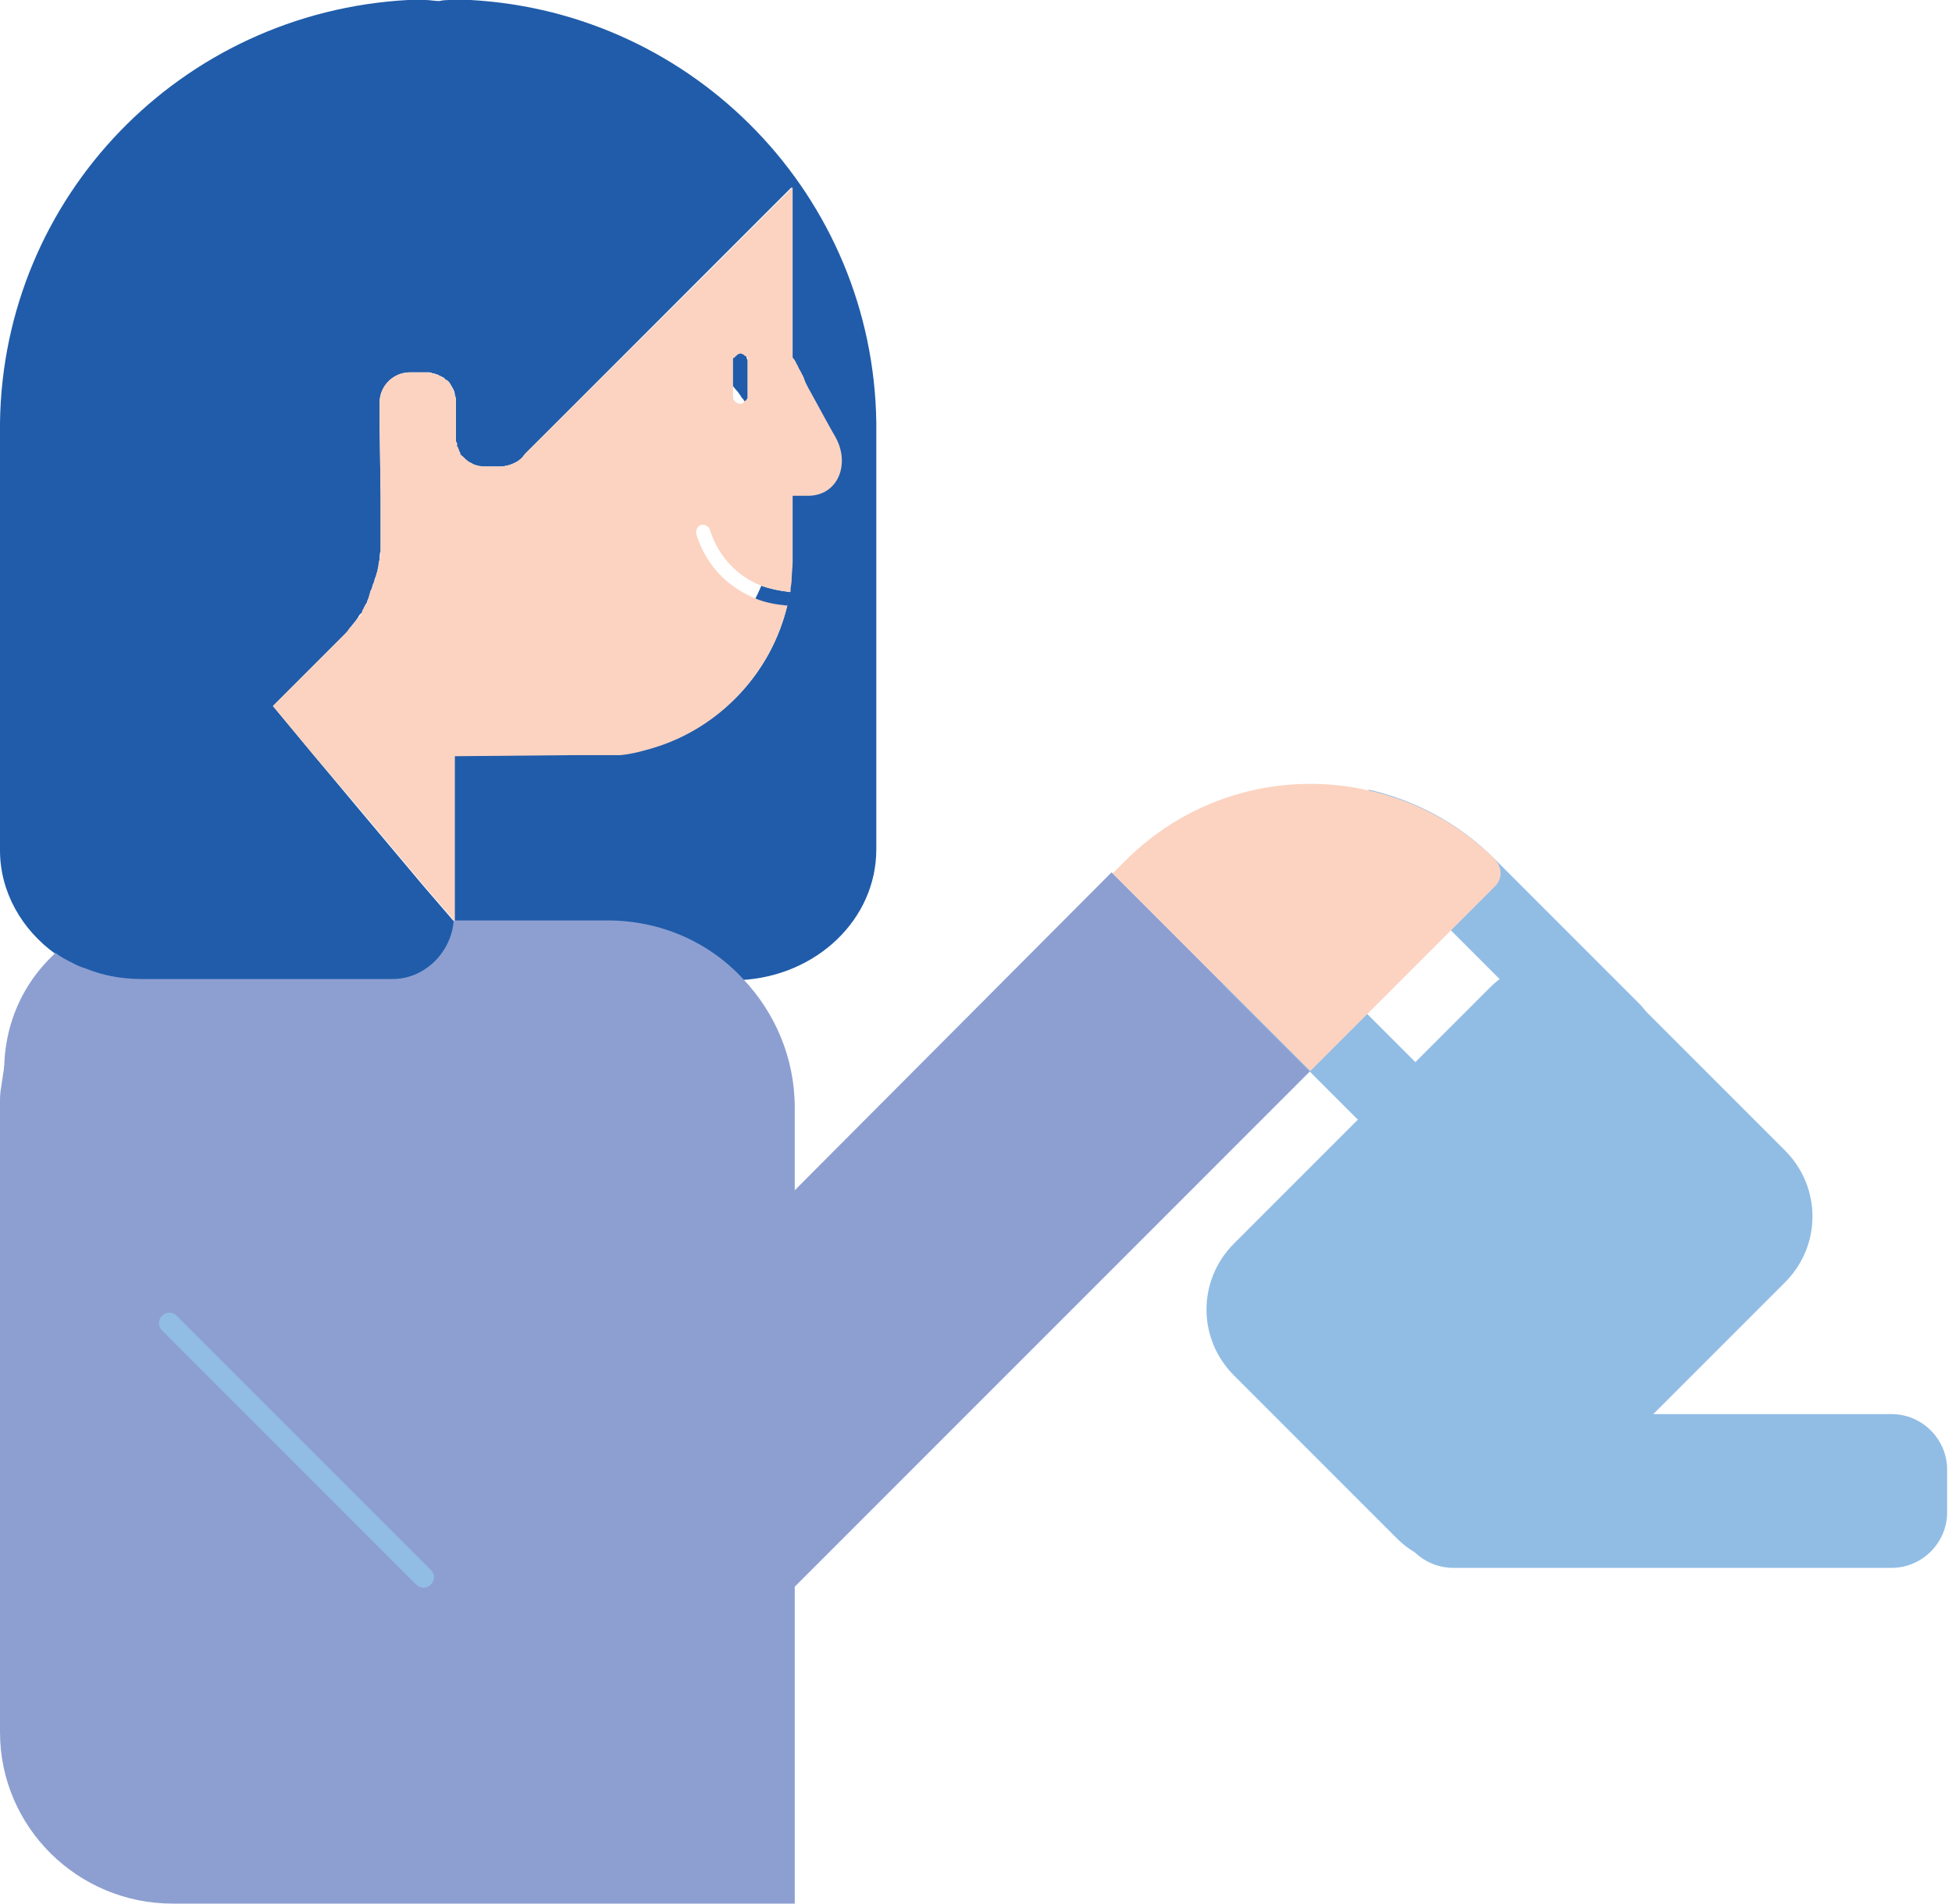
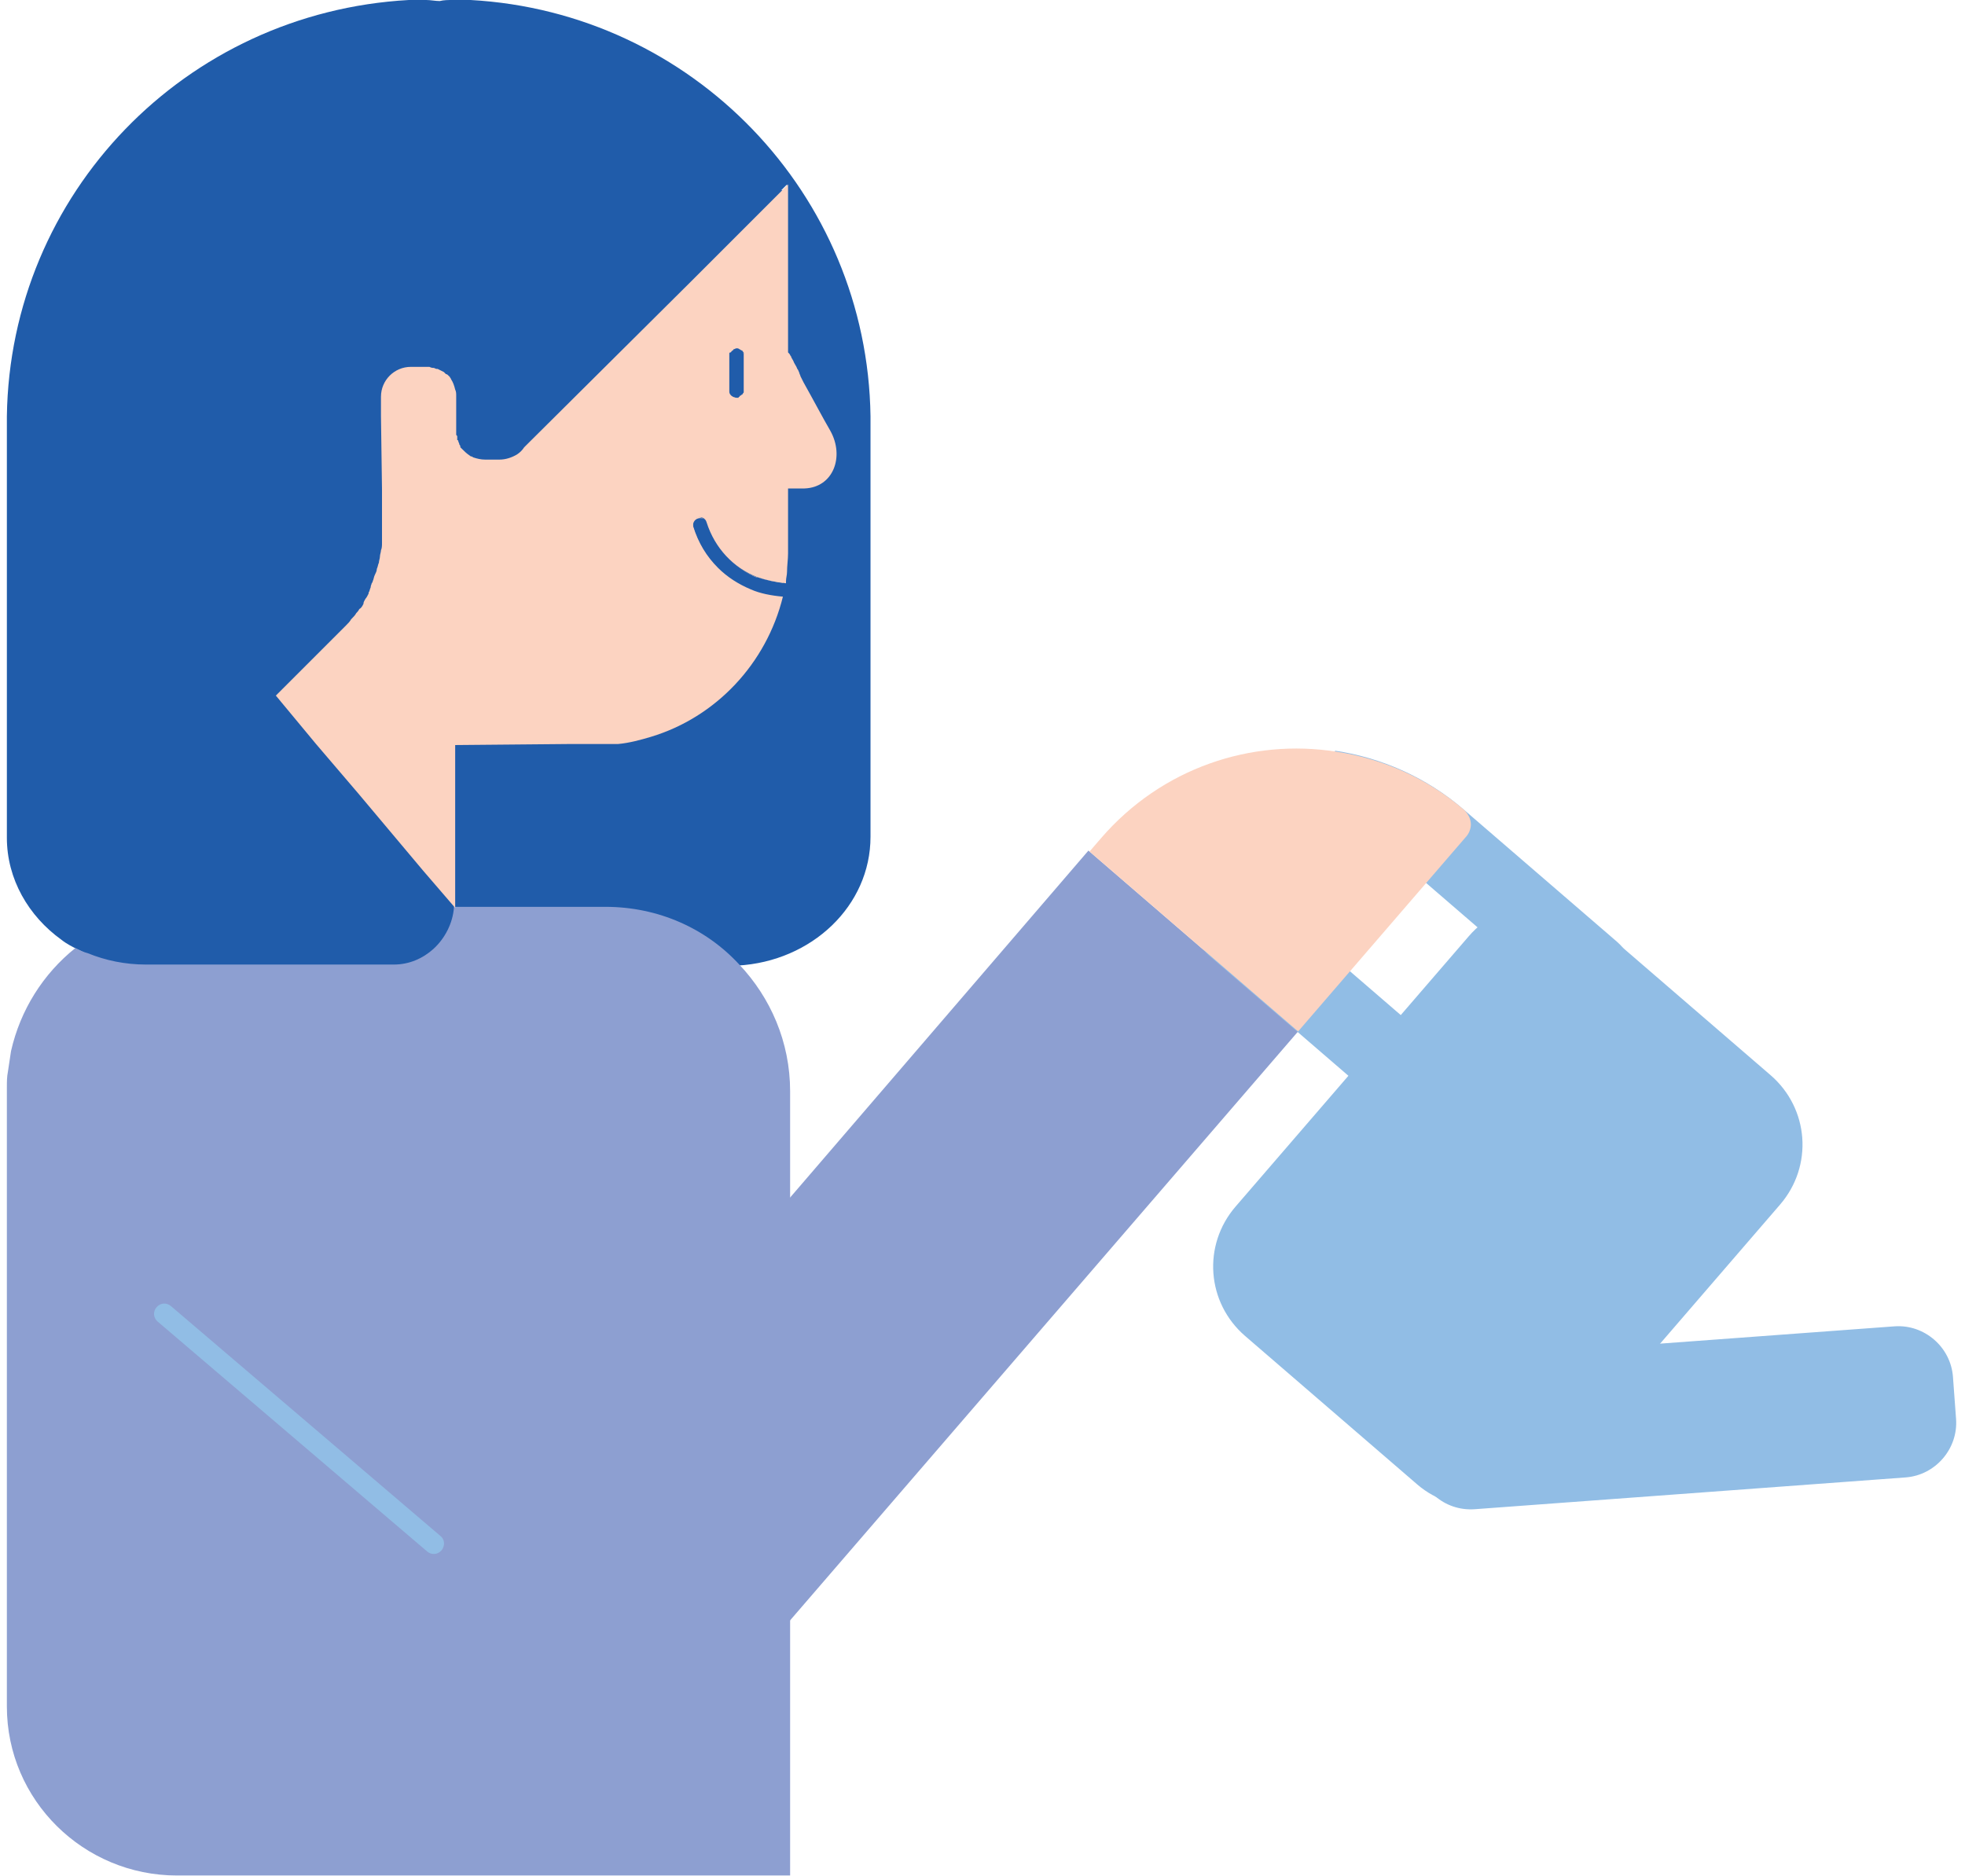
- <svg xmlns="http://www.w3.org/2000/svg" width="280" height="273" viewBox="0 0 280 273" fill="none">
-   <path d="M107.102 51.3C107.102 51.45 107.252 51.6 107.252 51.75V56.7C107.252 56.85 107.252 56.85 107.252 57C107.252 57.15 107.252 57.15 107.102 57.3C107.102 57.3 107.102 57.45 106.952 57.45L106.802 57.6C106.802 57.45 106.652 57.45 106.652 57.3C106.502 57.15 106.352 57 106.202 56.7C106.052 56.55 105.902 56.25 105.752 56.1C105.452 55.8 105.152 55.35 104.852 55.05V51.6V51.45V51.3L105.002 51.15L105.152 51C105.302 50.85 105.452 50.85 105.452 50.7C105.602 50.7 105.752 50.55 105.902 50.55C106.052 50.55 106.202 50.55 106.352 50.7C106.502 50.7 106.502 50.85 106.652 50.85C106.652 50.85 106.802 50.85 106.802 51C106.952 51 107.102 51.15 107.102 51.3Z" fill="#205CAA" />
-   <path d="M113.251 84.9C113.251 85.05 113.251 85.2 113.251 85.2C113.251 85.5 113.251 85.65 113.101 85.95C113.101 86.25 112.951 86.55 112.951 87C111.301 86.85 109.651 86.55 108.301 85.95C108.601 85.35 108.901 84.75 109.201 84C110.401 84.45 111.901 84.75 113.251 84.9Z" fill="#205CAA" />
-   <path d="M125.7 60.6C125.25 28.2 99.75 1.8 67.5 0H64.95C64.2 0 63.6 5.69969e-07 63 0.15C62.4 0.15 61.65 0 61.05 0H58.5C25.95 1.8 0.45 28.2 0 60.6C0 61.05 0 61.5 0 61.95V121.95C0 127.95 3.15 133.35 7.95 136.8C8.7 137.4 9.6 137.85 10.5 138.3C11.1 138.6 11.7 138.9 12.3 139.05C14.85 140.1 17.7 140.7 20.7 140.7H56.55C58.8 140.7 60.75 139.8 62.25 138.45C63.9 136.95 65.1 134.7 65.25 132.3L60.6 126.9L51.15 115.65L45 108.3L39.15 101.25L48.6 91.8C48.9 91.5 49.05 91.35 49.35 91.05C49.65 90.75 49.95 90.45 50.1 90.15C50.4 89.85 50.55 89.55 50.85 89.25C51 89.1 51.15 88.8 51.3 88.65C51.45 88.35 51.6 88.05 51.9 87.9C52.05 87.6 52.2 87.45 52.2 87.15C52.35 86.85 52.5 86.55 52.65 86.4C52.65 86.4 52.65 86.4 52.65 86.25C52.8 85.95 52.95 85.65 52.95 85.5C52.95 85.35 53.1 85.2 53.1 84.9C53.1 84.75 53.25 84.6 53.25 84.6C53.4 84.3 53.4 84 53.55 83.7C53.7 83.4 53.7 83.1 53.85 82.8C54 82.5 54 82.2 54.15 81.9C54.15 81.6 54.3 81.3 54.3 81C54.3 80.7 54.45 80.4 54.45 80.1C54.45 79.8 54.45 79.35 54.6 79.05V78.6C54.6 78.45 54.6 78.3 54.6 78.15C54.6 77.85 54.6 77.55 54.6 77.1V71.25L54.45 60.6V60.45V60.3V59.1V57.75C54.45 55.35 56.4 53.4 58.8 53.4H60.9C61.05 53.4 61.05 53.4 61.2 53.4C61.35 53.4 61.35 53.4 61.5 53.4C61.65 53.4 61.8 53.4 62.1 53.55C62.25 53.55 62.4 53.55 62.55 53.7H62.7C63 53.85 63.3 54 63.6 54.15C63.75 54.15 63.75 54.3 63.9 54.45C64.05 54.45 64.05 54.6 64.2 54.6C64.35 54.75 64.35 54.75 64.5 54.9C64.5 55.05 64.65 55.05 64.65 55.2C64.95 55.65 65.25 56.1 65.25 56.7C65.4 57 65.4 57.3 65.4 57.6V62.55C65.4 62.7 65.4 62.85 65.4 62.85C65.4 63 65.4 63.15 65.4 63.15V63.3C65.4 63.45 65.4 63.45 65.55 63.6V63.75C65.55 63.75 65.55 63.75 65.55 63.9V64.05C65.55 64.05 65.55 64.2 65.7 64.2C65.7 64.35 65.85 64.5 65.85 64.65C65.85 64.8 66 64.8 66 64.95C66 64.95 66 64.95 66 65.1C66 65.25 66.15 65.4 66.3 65.4C66.6 65.7 66.9 66 67.35 66.3C67.5 66.3 67.65 66.45 67.65 66.45C67.8 66.45 67.8 66.6 67.95 66.6C68.55 66.9 69 66.9 69.6 66.9H71.7C72.6 66.9 73.5 66.6 74.25 66.15C74.7 65.85 75 65.55 75.3 65.1L99.45 40.95L113.55 26.85V51.15C113.55 51.15 113.55 51.15 113.7 51.3C113.7 51.45 113.85 51.6 114 51.75C114.15 51.9 114.15 52.2 114.3 52.35C114.45 52.65 114.6 53.1 114.9 53.55C115.05 53.7 115.05 54 115.2 54.15C115.2 54.3 115.35 54.45 115.35 54.6C115.5 54.9 115.65 55.2 115.8 55.5C117.15 57.9 118.65 60.9 119.7 62.55C121.8 66.3 120.15 70.8 115.95 70.8H113.55V80.25C113.55 81.15 113.55 82.05 113.4 82.95C113.4 83.4 113.25 83.85 113.25 84.3C113.25 84.45 113.25 84.6 113.25 84.6C113.25 84.75 113.25 84.9 113.25 84.9C113.25 85.2 113.25 85.35 113.1 85.65C113.1 85.95 112.95 86.25 112.95 86.7C110.7 96.45 103.35 104.25 93.75 107.1C92.25 107.55 90.6 107.85 88.95 108.15H67.95H67.8H67.65C67.65 108.15 67.65 108.15 67.5 108.15L65.1 108.3V132.15H87C94.65 132.15 101.55 135.3 106.35 140.55C117.15 139.95 125.7 131.85 125.7 121.8V61.35C125.7 61.2 125.7 60.9 125.7 60.6Z" fill="#205CAA" />
-   <path d="M114 158.85V273H24.763C11.174 273 0 262.05 0 248.4V158.85C0 158.7 0 158.55 0 158.25C0 157.5 -1.49012e-08 156.75 0.151 156C0.302 154.95 0.453 154.05 0.604 153C1.963 147 5.285 141.75 9.966 138C10.569 138.3 11.174 138.6 11.777 138.75C14.344 139.8 17.213 140.4 20.233 140.4H56.321C58.585 140.4 60.548 139.5 62.058 138.15C63.719 136.65 64.927 134.4 65.078 132H87.123C94.824 132 101.77 135.15 106.601 140.4C111.131 145.2 114 151.65 114 158.85Z" fill="#8D9FD1" />
-   <path d="M187.95 153.6L113.7 227.85L107.4 234.15C97.5 244.05 81.6 244.05 71.7 234.15L7.2 169.65C3.45 165.9 1.2 161.1 0.75 156.15C0 149.4 2.1 142.5 7.2 137.4C7.5 137.1 7.65 136.95 7.95 136.65C8.7 137.25 9.6 137.7 10.5 138.15C11.1 138.45 11.7 138.75 12.3 138.9C14.85 139.95 17.7 140.55 20.7 140.55H35.25L81.9 187.5C86.1 191.7 93 191.7 97.2 187.5L113.7 171L159.45 125.1L175.35 141L187.95 153.6Z" fill="#8D9FD1" />
-   <path d="M235.501 152.1L235.051 152.55C232.951 154.65 229.501 154.65 227.251 152.55L196.051 121.35C193.951 119.25 193.951 115.8 196.051 113.55L196.351 113.25C202.951 114.75 209.251 118.05 214.351 123.15L235.201 144C237.601 146.4 237.601 149.85 235.501 152.1Z" fill="#91BDE5" />
-   <path d="M207 172.8L175.8 141.6C173.7 139.5 173.7 136.05 175.8 133.8L176.25 133.35C178.35 131.25 181.8 131.25 184.05 133.35L215.25 164.55C217.35 166.65 217.35 170.1 215.25 172.35L214.8 172.8C212.55 174.9 209.1 174.9 207 172.8Z" fill="#91BDE5" />
-   <path d="M200.4 220.65L177 197.25C171.75 192 171.75 183.6 177 178.35L213.75 141.6C219 136.35 227.4 136.35 232.65 141.6L256.05 165C261.3 170.25 261.3 178.65 256.05 183.9L219.3 220.65C214.05 225.75 205.5 225.75 200.4 220.65Z" fill="#91BDE5" />
-   <path d="M200.551 216.9V210.75C200.551 206.4 204.151 202.8 208.501 202.8H271.351C275.701 202.8 279.301 206.4 279.301 210.75V216.9C279.301 221.25 275.701 224.85 271.351 224.85H208.501C204.001 224.85 200.551 221.25 200.551 216.9Z" fill="#91BDE5" />
-   <path d="M215.251 125.25C215.251 125.85 214.951 126.6 214.501 127.05L208.201 133.35L187.951 153.6L159.601 125.25L161.401 123.45C171.001 113.85 184.351 110.55 196.501 113.4C203.101 114.9 209.401 118.2 214.501 123.3C214.951 123.9 215.251 124.5 215.251 125.25Z" fill="#FCD3C1" />
-   <path d="M62.251 226.2C62.251 226.5 62.101 226.95 61.801 227.25C61.201 227.85 60.301 227.85 59.701 227.25L23.251 190.8C22.651 190.2 22.651 189.3 23.251 188.7C23.851 188.1 24.751 188.1 25.351 188.7L61.801 225.15C62.101 225.45 62.251 225.75 62.251 226.2Z" fill="#91BDE5" />
-   <path d="M119.849 62.7C118.799 60.9 117.299 58.05 115.949 55.65C115.799 55.35 115.649 55.05 115.499 54.75C115.499 54.6 115.349 54.45 115.349 54.3C115.199 54 115.199 53.85 115.049 53.7C114.899 53.25 114.599 52.95 114.449 52.5C114.299 52.2 114.149 52.05 114.149 51.9C113.999 51.75 113.999 51.6 113.849 51.45C113.699 51.3 113.699 51.3 113.699 51.3V26.85L99.599 40.95L75.299 65.1C74.999 65.55 74.699 65.85 74.249 66.15C73.499 66.6 72.599 66.9 71.699 66.9H69.599C68.999 66.9 68.399 66.75 67.949 66.6C67.799 66.6 67.799 66.45 67.649 66.45C67.499 66.45 67.349 66.3 67.349 66.3C66.899 66 66.599 65.7 66.299 65.4C66.149 65.25 66.149 65.25 65.999 65.1C65.999 65.1 65.999 65.1 65.999 64.95C65.999 64.8 65.849 64.8 65.849 64.65C65.849 64.5 65.699 64.35 65.699 64.2C65.699 64.2 65.699 64.05 65.549 64.05C65.549 64.05 65.549 64.05 65.549 63.9C65.549 63.9 65.549 63.9 65.549 63.75C65.549 63.75 65.549 63.75 65.549 63.6C65.549 63.45 65.549 63.45 65.399 63.3V63.15C65.399 63 65.399 62.85 65.399 62.85C65.399 62.7 65.399 62.55 65.399 62.55V57.6C65.399 57.3 65.399 57 65.249 56.7C65.099 56.1 64.949 55.65 64.649 55.2C64.649 55.05 64.499 55.05 64.499 54.9C64.349 54.75 64.349 54.75 64.199 54.6C64.199 54.6 64.049 54.45 63.899 54.45C63.749 54.3 63.749 54.3 63.599 54.15C63.299 54 62.999 53.85 62.699 53.7H62.549C62.399 53.7 62.249 53.55 62.099 53.55C61.949 53.55 61.799 53.55 61.499 53.4C61.349 53.4 61.349 53.4 61.199 53.4C61.049 53.4 61.049 53.4 60.899 53.4H58.799C56.399 53.4 54.449 55.35 54.449 57.75V59.1V60.3V60.45V60.6L54.599 71.25V77.1C54.599 77.4 54.599 77.7 54.599 78.15C54.599 78.3 54.599 78.45 54.599 78.6V79.05C54.599 79.35 54.599 79.8 54.449 80.1C54.449 80.4 54.299 80.7 54.299 81C54.299 81.3 54.149 81.6 54.149 81.9C53.999 82.2 53.999 82.5 53.849 82.8C53.849 83.1 53.699 83.4 53.549 83.7C53.399 84 53.399 84.3 53.249 84.6C53.249 84.75 53.099 84.9 53.099 84.9C53.099 85.05 52.949 85.2 52.949 85.5C52.799 85.8 52.799 86.1 52.649 86.25C52.649 86.25 52.649 86.25 52.649 86.4C52.499 86.7 52.349 87 52.199 87.15C52.049 87.45 51.899 87.6 51.899 87.9C51.749 88.2 51.599 88.5 51.299 88.65C51.149 88.95 50.999 89.1 50.849 89.25C50.699 89.55 50.399 89.85 50.099 90.15C49.949 90.45 49.649 90.75 49.349 91.05C49.049 91.35 48.899 91.5 48.599 91.8L39.149 101.25L44.999 108.3L51.149 115.5L60.599 126.75L65.249 132.15C65.249 132 65.249 131.85 65.249 131.7V108.3V108.45L81.749 108.3H88.949C90.599 108.15 92.249 107.7 93.749 107.25C103.199 104.4 110.549 96.6 112.949 86.85C111.299 86.7 109.649 86.4 108.299 85.8C106.499 85.05 104.849 84 103.499 82.65C101.849 81 100.649 79.05 99.899 76.65C99.749 76.05 100.049 75.45 100.499 75.3C101.099 75.15 101.699 75.45 101.849 76.05C103.049 79.8 105.749 82.65 109.199 84C110.549 84.45 111.899 84.75 113.399 84.9C113.399 84.75 113.399 84.6 113.399 84.6C113.399 84.15 113.549 83.7 113.549 83.25C113.549 82.35 113.699 81.45 113.699 80.55V71.1H116.099C120.299 70.95 121.949 66.45 119.849 62.7ZM107.249 56.7C107.249 56.85 107.249 56.85 107.249 57C107.249 57.15 107.249 57.15 107.099 57.3C107.099 57.3 107.099 57.45 106.949 57.45L106.799 57.6C106.799 57.6 106.649 57.6 106.649 57.75C106.649 57.75 106.499 57.75 106.499 57.9C106.349 57.9 106.349 57.9 106.199 57.9C105.899 57.9 105.599 57.75 105.449 57.6C105.299 57.45 105.149 57.3 105.149 57C105.149 57 105.149 56.85 105.149 56.7V51.75V51.6V51.45C105.149 51.45 105.149 51.3 105.299 51.3C105.449 51.3 105.449 51.15 105.449 51.15C105.599 51 105.749 51 105.749 50.85C105.899 50.85 106.049 50.7 106.199 50.7C106.349 50.7 106.499 50.7 106.649 50.85C106.799 50.85 106.799 51 106.949 51C106.949 51 107.099 51 107.099 51.15C107.249 51.3 107.249 51.3 107.249 51.45C107.249 51.6 107.249 51.75 107.249 51.9V56.7Z" fill="#FCD3C1" />
+ <svg xmlns="http://www.w3.org/2000/svg" width="286" height="273" viewBox="0 0 286 273" fill="none">
+   <path d="M122.5 61.5L115.5 27.5L96.5 29.5L38.5 46.5L23 117L67 132.5L119.5 113L122.5 61.5Z" fill="#205CAA" />
+   <path d="M65.65 102.75C65.65 102.6 65.65 102.45 65.5 102.3V102.15V102.3C65.65 102.45 65.65 102.6 65.65 102.75Z" fill="#205CAA" />
+   <path d="M91.599 105.15L91.449 105.3C91.299 105.3 91.299 105.15 91.599 105.15Z" fill="#205CAA" />
+   <path d="M105.851 57C105.851 57 105.851 56.85 105.851 56.7V51.75V51.6V51.45L106.001 51.3L106.151 51.15C106.301 51 106.451 51 106.451 50.85C106.601 50.85 106.751 50.7 106.901 50.7C107.051 50.7 107.201 50.7 107.351 50.85C107.501 50.85 107.501 51 107.651 51C107.651 51 107.801 51 107.801 51.15C107.951 51.3 107.951 51.3 107.951 51.45C107.951 51.6 108.101 51.75 108.101 51.9V56.85C108.101 57 108.101 57 108.101 57.15C108.101 57.3 108.101 57.3 107.951 57.45C107.951 57.45 107.951 57.6 107.801 57.6L107.651 57.75C107.651 57.75 107.501 57.75 107.501 57.9C107.501 57.9 107.351 57.9 107.351 58.05C107.201 58.05 107.201 58.05 107.051 58.05C106.751 58.05 106.451 57.9 106.151 57.75C106.151 57.3 106.001 57.15 105.851 57Z" fill="#205CAA" />
+   <path d="M114.25 84.9C114.25 85.05 114.25 85.2 114.25 85.2C114.25 85.5 114.25 85.65 114.1 85.95C113.95 86.25 113.95 86.55 113.95 87C112.3 86.85 110.65 86.55 109.3 85.95C107.5 85.2 105.85 84.15 104.5 82.8C102.85 81.15 101.65 79.2 100.9 76.8C100.75 76.2 101.05 75.6 101.65 75.45C102.25 75.3 102.85 75.6 103 76.2C104.2 79.95 106.9 82.8 110.35 84.15C111.4 84.45 112.9 84.75 114.25 84.9Z" fill="#205CAA" />
+   <path d="M92.65 128.85L92.5 129C92.5 129 92.5 128.85 92.65 128.85Z" fill="#205CAA" />
+   <path d="M107.35 140.7C106.9 140.7 106.6 140.7 106.15 140.7H70.45C67.75 140.7 65.2 139.95 63.25 138.45C64.9 136.95 66.1 134.7 66.25 132.3C66.25 132.15 66.25 132 66.25 131.85V108.3V132.3H88C95.5 132.45 102.4 135.6 107.35 140.7Z" fill="#205CAA" />
+   <path d="M47.802 80.55L47.352 80.1C47.502 80.4 47.652 80.4 47.802 80.55Z" fill="#205CAA" />
+   <path d="M92.65 128.85L92.5 129C92.5 129 92.5 128.85 92.65 128.85Z" fill="#205CAA" />
+   <path d="M92.65 128.85L92.5 129C92.5 129 92.5 128.85 92.65 128.85Z" fill="#FCD3C1" />
+   <path d="M92.65 128.85L92.5 129C92.5 129 92.5 128.85 92.65 128.85Z" fill="#FCD3C1" />
+   <path d="M47.802 80.55L47.352 80.1C47.502 80.4 47.652 80.4 47.802 80.55Z" fill="#205CAA" />
+   <path d="M68.951 132.45C68.501 134.25 67.451 135.9 66.101 137.25V108.3V132.3H68.951V132.45Z" fill="#205CAA" />
+   <path d="M47.802 80.55L47.352 80.1C47.502 80.4 47.652 80.4 47.802 80.55Z" fill="#205CAA" />
+   <path d="M91.6 105.15L91.45 105.3C91.3 105.3 91.3 105.15 91.6 105.15Z" fill="#205CAA" />
+   <path d="M108.101 51.3C108.101 51.15 107.951 51 107.951 51C107.951 51 107.951 50.85 107.801 50.85C107.651 50.7 107.651 50.7 107.501 50.7C107.351 50.7 107.201 50.55 107.051 50.55C106.901 50.55 106.751 50.55 106.601 50.7C106.451 50.7 106.301 50.85 106.301 51L106.151 51.15L106.001 51.3V51.45V51.6V56.55C106.001 56.7 106.001 56.7 106.001 56.85C106.001 57.15 106.151 57.3 106.301 57.45C106.451 57.6 106.751 57.75 107.201 57.75C107.351 57.75 107.351 57.75 107.501 57.75C107.651 57.75 107.651 57.75 107.651 57.6C107.651 57.6 107.801 57.6 107.801 57.45L107.951 57.3C107.951 57.3 107.951 57.15 108.101 57.15C108.101 57 108.101 57 108.251 56.85C108.251 56.7 108.251 56.7 108.251 56.55V51.6C108.251 51.6 108.251 51.45 108.101 51.3ZM91.451 105.15C91.301 105.15 91.301 105.3 91.451 105.15V105.15ZM110.051 84C106.601 82.65 103.901 79.8 102.701 76.05C102.551 75.45 101.951 75.15 101.351 75.3C100.751 75.45 100.451 76.05 100.601 76.65C101.351 79.05 102.551 81 104.201 82.65C105.551 84 107.201 85.05 109.001 85.8C110.501 86.4 112.001 86.7 113.651 86.85C113.651 86.55 113.801 86.1 113.801 85.8C113.801 85.65 113.951 85.35 113.951 85.05C113.951 84.9 113.951 84.75 113.951 84.75C112.901 84.75 111.401 84.45 110.051 84ZM106.301 57.6C106.451 57.75 106.751 57.9 107.201 57.9C107.351 57.9 107.351 57.9 107.501 57.9C107.651 57.9 107.651 57.9 107.651 57.75C107.651 57.75 107.801 57.75 107.801 57.6L107.951 57.45C107.951 57.45 107.951 57.3 108.101 57.3C108.101 57.15 108.101 57.15 108.251 57C108.251 56.85 108.251 56.85 108.251 56.7V51.75C108.251 51.6 108.251 51.45 108.101 51.3C108.101 51.15 107.951 51 107.951 51C107.951 51 107.951 50.85 107.801 50.85C107.651 50.7 107.651 50.7 107.501 50.7C107.351 50.7 107.201 50.55 107.051 50.55C106.901 50.55 106.751 50.55 106.601 50.7C106.451 50.7 106.301 50.85 106.301 51L106.151 51.15L106.001 51.3V51.45V51.6V56.55C106.001 56.7 106.001 56.7 106.001 56.85C106.001 57.15 106.151 57.3 106.301 57.6ZM66.101 108.3V108.45V108.3ZM65.501 102.3V102.15C65.501 102.15 65.501 102.3 65.501 102.3C65.501 102.45 65.501 102.6 65.501 102.75C65.651 102.6 65.651 102.45 65.501 102.3Z" fill="#FCD3C1" />
+   <path d="M108.25 51.75V56.7C108.25 56.85 108.25 56.85 108.25 57C108.25 57.15 108.25 57.15 108.1 57.3C108.1 57.3 108.1 57.45 107.95 57.45L107.8 57.6C107.8 57.6 107.65 57.6 107.65 57.75C107.65 57.75 107.5 57.75 107.5 57.9C107.35 57.9 107.35 57.9 107.2 57.9C106.9 57.9 106.6 57.75 106.3 57.6C106.15 57.45 106 57.3 106 57C106 57 106 56.85 106 56.7V51.75V51.6V51.45C106 51.3 106 51.3 106.15 51.15L106.3 51C106.45 50.85 106.6 50.85 106.6 50.7C106.75 50.7 106.9 50.55 107.05 50.55C107.2 50.55 107.35 50.55 107.5 50.7C107.65 50.7 107.65 50.85 107.8 50.85C107.8 50.85 107.95 50.85 107.95 51C108.1 51.15 108.1 51.15 108.1 51.3C108.25 51.45 108.25 51.6 108.25 51.75Z" fill="#205CAA" />
+   <path d="M114.25 84.9C114.25 85.05 114.25 85.2 114.25 85.2C114.25 85.5 114.25 85.65 114.1 85.95C113.95 86.25 113.95 86.55 113.95 87C112.3 86.85 110.65 86.55 109.3 85.95C107.5 85.2 105.85 84.15 104.5 82.8C102.85 81.15 101.65 79.2 100.9 76.8C100.75 76.2 101.05 75.6 101.65 75.45C102.25 75.3 102.85 75.6 103 76.2C104.2 79.95 106.9 82.8 110.35 84.15C111.4 84.45 112.9 84.75 114.25 84.9Z" fill="#205CAA" />
+   <path d="M66.251 108.3V132.45H66.101C66.101 132.3 66.101 132.15 66.101 132L66.251 108.3Z" fill="#FCD3C1" />
+   <path d="M66.25 132.45C66.1 132.45 66.1 132.45 66.25 132.45C66.1 132.3 66.1 132.3 66.25 132.45Z" fill="#205CAA" />
+   <path d="M108.102 51.3C108.102 51.45 108.252 51.6 108.252 51.75V56.7C108.252 56.85 108.252 56.85 108.252 57C108.252 57.15 108.252 57.15 108.102 57.3C108.102 57.3 108.102 57.45 107.952 57.45L107.802 57.6C107.802 57.45 107.652 57.45 107.652 57.3C107.502 57.15 107.352 57 107.202 56.7C107.052 56.55 106.902 56.25 106.752 56.1C106.452 55.8 106.152 55.35 105.852 55.05V51.6V51.45V51.3L106.002 51.15L106.152 51C106.302 50.85 106.452 50.85 106.452 50.7C106.602 50.7 106.752 50.55 106.902 50.55C107.052 50.55 107.202 50.55 107.352 50.7C107.502 50.7 107.502 50.85 107.652 50.85C107.652 50.85 107.802 50.85 107.802 51C107.952 51 108.102 51.15 108.102 51.3Z" fill="#205CAA" />
+   <path d="M114.251 84.9C114.251 85.05 114.251 85.2 114.251 85.2C114.251 85.5 114.251 85.65 114.101 85.95C114.101 86.25 113.951 86.55 113.951 87C112.301 86.85 110.651 86.55 109.301 85.95C109.601 85.35 109.901 84.75 110.201 84C111.401 84.45 112.901 84.75 114.251 84.9Z" fill="#205CAA" />
+   <path d="M126.7 60.6C126.25 28.2 100.75 1.8 68.5 0H65.95C65.2 0 64.6 5.69969e-07 64 0.15C63.4 0.15 62.65 0 62.05 0H59.5C26.95 1.8 1.45 28.2 1 60.6C1 61.05 1 61.5 1 61.95V121.95C1 127.95 4.15 133.35 8.95 136.8C9.7 137.4 10.6 137.85 11.5 138.3C12.1 138.6 12.7 138.9 13.3 139.05C15.85 140.1 18.7 140.7 21.7 140.7H57.55C59.8 140.7 61.75 139.8 63.25 138.45C64.9 136.95 66.1 134.7 66.25 132.3L61.6 126.9L52.15 115.65L46 108.3L40.15 101.25L49.6 91.8C49.9 91.5 50.05 91.35 50.35 91.05C50.65 90.75 50.95 90.45 51.1 90.15C51.4 89.85 51.55 89.55 51.85 89.25C52 89.1 52.15 88.8 52.3 88.65C52.45 88.35 52.6 88.05 52.9 87.9C53.05 87.6 53.2 87.45 53.2 87.15C53.35 86.85 53.5 86.55 53.65 86.4C53.65 86.4 53.65 86.4 53.65 86.25C53.8 85.95 53.95 85.65 53.95 85.5C53.95 85.35 54.1 85.2 54.1 84.9C54.1 84.75 54.25 84.6 54.25 84.6C54.4 84.3 54.4 84 54.55 83.7C54.7 83.4 54.7 83.1 54.85 82.8C55 82.5 55 82.2 55.15 81.9C55.15 81.6 55.3 81.3 55.3 81C55.3 80.7 55.45 80.4 55.45 80.1C55.45 79.8 55.45 79.35 55.6 79.05V78.6C55.6 78.45 55.6 78.3 55.6 78.15C55.6 77.85 55.6 77.55 55.6 77.1V71.25L55.45 60.6V60.45V60.3V59.1V57.75C55.45 55.35 57.4 53.4 59.8 53.4H61.9C62.05 53.4 62.05 53.4 62.2 53.4C62.35 53.4 62.35 53.4 62.5 53.4C62.65 53.4 62.8 53.4 63.1 53.55C63.25 53.55 63.4 53.55 63.55 53.7H63.7C64 53.85 64.3 54 64.6 54.15C64.75 54.15 64.75 54.3 64.9 54.45C65.05 54.45 65.05 54.6 65.2 54.6C65.35 54.75 65.35 54.75 65.5 54.9C65.5 55.05 65.65 55.05 65.65 55.2C65.95 55.65 66.25 56.1 66.25 56.7C66.4 57 66.4 57.3 66.4 57.6V62.55C66.4 62.7 66.4 62.85 66.4 62.85C66.4 63 66.4 63.15 66.4 63.15V63.3C66.4 63.45 66.4 63.45 66.55 63.6V63.75C66.55 63.75 66.55 63.75 66.55 63.9V64.05C66.55 64.05 66.55 64.2 66.7 64.2C66.7 64.35 66.85 64.5 66.85 64.65C66.85 64.8 67 64.8 67 64.95C67 64.95 67 64.95 67 65.1C67 65.25 67.15 65.4 67.3 65.4C67.6 65.7 67.9 66 68.35 66.3C68.5 66.3 68.65 66.45 68.65 66.45C68.8 66.45 68.8 66.6 68.95 66.6C69.55 66.9 70 66.9 70.6 66.9H72.7C73.6 66.9 74.5 66.6 75.25 66.15C75.7 65.85 76 65.55 76.3 65.1L100.45 40.95L114.55 26.85V51.15C114.55 51.15 114.55 51.15 114.7 51.3C114.7 51.45 114.85 51.6 115 51.75C115.15 51.9 115.15 52.2 115.3 52.35C115.45 52.65 115.6 53.1 115.9 53.55C116.05 53.7 116.05 54 116.2 54.15C116.2 54.3 116.35 54.45 116.35 54.6C116.5 54.9 116.65 55.2 116.8 55.5C118.15 57.9 119.65 60.9 120.7 62.55C122.8 66.3 121.15 70.8 116.95 70.8H114.55V80.25C114.55 81.15 114.55 82.05 114.4 82.95C114.4 83.4 114.25 83.85 114.25 84.3C114.25 84.45 114.25 84.6 114.25 84.6C114.25 84.75 114.25 84.9 114.25 84.9C114.25 85.2 114.25 85.35 114.1 85.65C114.1 85.95 113.95 86.25 113.95 86.7C111.7 96.45 104.35 104.25 94.75 107.1C93.25 107.55 91.6 107.85 89.95 108.15H68.95H68.8H68.65C68.65 108.15 68.65 108.15 68.5 108.15L66.1 108.3V132.15H88C95.65 132.15 102.55 135.3 107.35 140.55C118.15 139.95 126.7 131.85 126.7 121.8V61.35C126.7 61.2 126.7 60.9 126.7 60.6Z" fill="#205CAA" />
+   <path d="M115 158.85V273H25.763C12.174 273 1 262.05 1 248.4V158.85C1 158.7 1 158.55 1 158.25C1 157.5 1 156.75 1.151 156C1.302 154.95 1.453 154.05 1.604 153C2.963 147 6.285 141.75 10.966 138C11.569 138.3 12.174 138.6 12.777 138.75C15.344 139.8 18.213 140.4 21.233 140.4H57.321C59.585 140.4 61.548 139.5 63.058 138.15C64.719 136.65 65.927 134.4 66.078 132H88.123C95.824 132 102.77 135.15 107.601 140.4C112.131 145.2 115 151.65 115 158.85Z" fill="#8D9FD1" />
+   <path d="M188.937 150.137L120.354 229.65L114.535 236.397C105.39 246.999 89.533 248.169 78.931 239.025L9.859 179.447C5.843 175.983 3.246 171.362 2.433 166.458C1.188 159.782 2.774 152.746 7.485 147.284C7.762 146.963 7.901 146.803 8.178 146.481C8.97 147.024 9.901 147.407 10.831 147.79C11.452 148.045 12.072 148.3 12.682 148.405C15.302 149.264 18.189 149.653 21.18 149.432L35.691 148.361L85.67 191.75C90.168 195.63 97.049 195.122 100.929 190.624L116.169 172.954L158.417 123.812L175.444 138.498L188.937 150.137Z" fill="#8D9FD1" />
+   <path d="M236.248 145.141L235.832 145.622C233.892 147.871 230.452 148.125 228.053 146.197L194.642 117.378C192.393 115.438 192.139 111.997 194.067 109.599L194.345 109.278C201.037 110.288 207.563 113.115 213.024 117.826L235.352 137.085C237.923 139.301 238.177 142.742 236.248 145.141Z" fill="#91BDE5" />
+   <path d="M209.348 167.882L175.936 139.064C173.688 137.124 173.434 133.683 175.362 131.285L175.778 130.803C177.718 128.554 181.158 128.3 183.557 130.229L216.969 159.048C219.218 160.987 219.471 164.428 217.543 166.826L217.127 167.308C215.038 169.568 211.597 169.822 209.348 167.882Z" fill="#91BDE5" />
+   <path d="M206.289 216.088L181.23 194.474C175.608 189.624 174.989 181.247 179.839 175.625L213.784 136.27C218.633 130.648 227.011 130.029 232.633 134.879L257.692 156.493C263.314 161.342 263.932 169.719 259.083 175.342L225.137 214.697C220.277 220.169 211.75 220.799 206.289 216.088Z" fill="#91BDE5" />
+   <path d="M206.163 212.337L205.71 206.204C205.39 201.866 208.715 198.011 213.053 197.69L275.733 193.064C280.071 192.744 283.926 196.07 284.247 200.408L284.699 206.541C285.019 210.879 281.694 214.734 277.356 215.055L214.676 219.681C210.189 220.012 206.483 216.676 206.163 212.337Z" fill="#91BDE5" />
+   <path d="M214.077 119.854C214.121 120.452 213.877 121.222 213.461 121.704L207.642 128.451L188.938 150.137L158.578 123.95L160.24 122.023C169.108 111.742 182.179 107.468 194.505 109.416C201.198 110.426 207.724 113.254 213.185 117.965C213.678 118.53 214.022 119.106 214.077 119.854Z" fill="#FCD3C1" />
+   <path d="M64.629 224.585C64.653 224.884 64.538 225.344 64.263 225.667C63.712 226.312 62.815 226.383 62.17 225.833L22.954 192.377C22.308 191.826 22.237 190.929 22.788 190.283C23.339 189.638 24.236 189.567 24.881 190.117L64.097 223.573C64.42 223.849 64.593 224.136 64.629 224.585Z" fill="#91BDE5" />
+   <path d="M120.849 62.7C119.799 60.9 118.299 58.05 116.949 55.65C116.799 55.35 116.649 55.05 116.499 54.75C116.499 54.6 116.349 54.45 116.349 54.3C116.199 54 116.199 53.85 116.049 53.7C115.899 53.25 115.599 52.95 115.449 52.5C115.299 52.2 115.149 52.05 115.149 51.9C114.999 51.75 114.999 51.6 114.849 51.45C114.699 51.3 114.699 51.3 114.699 51.3V26.85L100.599 40.95L76.299 65.1C75.999 65.55 75.699 65.85 75.249 66.15C74.499 66.6 73.599 66.9 72.699 66.9H70.599C69.999 66.9 69.399 66.75 68.949 66.6C68.799 66.6 68.799 66.45 68.649 66.45C68.499 66.45 68.349 66.3 68.349 66.3C67.899 66 67.599 65.7 67.299 65.4C67.149 65.25 67.149 65.25 66.999 65.1C66.999 65.1 66.999 65.1 66.999 64.95C66.999 64.8 66.849 64.8 66.849 64.65C66.849 64.5 66.699 64.35 66.699 64.2C66.699 64.2 66.699 64.05 66.549 64.05C66.549 64.05 66.549 64.05 66.549 63.9C66.549 63.9 66.549 63.9 66.549 63.75C66.549 63.75 66.549 63.75 66.549 63.6C66.549 63.45 66.549 63.45 66.399 63.3V63.15C66.399 63 66.399 62.85 66.399 62.85C66.399 62.7 66.399 62.55 66.399 62.55V57.6C66.399 57.3 66.399 57 66.249 56.7C66.099 56.1 65.949 55.65 65.649 55.2C65.649 55.05 65.499 55.05 65.499 54.9C65.349 54.75 65.349 54.75 65.199 54.6C65.199 54.6 65.049 54.45 64.899 54.45C64.749 54.3 64.749 54.3 64.599 54.15C64.299 54 63.999 53.85 63.699 53.7H63.549C63.399 53.7 63.249 53.55 63.099 53.55C62.949 53.55 62.799 53.55 62.499 53.4C62.349 53.4 62.349 53.4 62.199 53.4C62.049 53.4 62.049 53.4 61.899 53.4H59.799C57.399 53.4 55.449 55.35 55.449 57.75V59.1V60.3V60.45V60.6L55.599 71.25V77.1C55.599 77.4 55.599 77.7 55.599 78.15C55.599 78.3 55.599 78.45 55.599 78.6V79.05C55.599 79.35 55.599 79.8 55.449 80.1C55.449 80.4 55.299 80.7 55.299 81C55.299 81.3 55.149 81.6 55.149 81.9C54.999 82.2 54.999 82.5 54.849 82.8C54.849 83.1 54.699 83.4 54.549 83.7C54.399 84 54.399 84.3 54.249 84.6C54.249 84.75 54.099 84.9 54.099 84.9C54.099 85.05 53.949 85.2 53.949 85.5C53.799 85.8 53.799 86.1 53.649 86.25C53.649 86.25 53.649 86.25 53.649 86.4C53.499 86.7 53.349 87 53.199 87.15C53.049 87.45 52.899 87.6 52.899 87.9C52.749 88.2 52.599 88.5 52.299 88.65C52.149 88.95 51.999 89.1 51.849 89.25C51.699 89.55 51.399 89.85 51.099 90.15C50.949 90.45 50.649 90.75 50.349 91.05C50.049 91.35 49.899 91.5 49.599 91.8L40.149 101.25L45.999 108.3L52.149 115.5L61.599 126.75L66.249 132.15C66.249 132 66.249 131.85 66.249 131.7V108.3V108.45L82.749 108.3H89.949C91.599 108.15 93.249 107.7 94.749 107.25C104.199 104.4 111.549 96.6 113.949 86.85C112.299 86.7 110.649 86.4 109.299 85.8C107.499 85.05 105.849 84 104.499 82.65C102.849 81 101.649 79.05 100.899 76.65C100.749 76.05 101.049 75.45 101.499 75.3C102.099 75.15 102.699 75.45 102.849 76.05C104.049 79.8 106.749 82.65 110.199 84C111.549 84.45 112.899 84.75 114.399 84.9C114.399 84.75 114.399 84.6 114.399 84.6C114.399 84.15 114.549 83.7 114.549 83.25C114.549 82.35 114.699 81.45 114.699 80.55V71.1H117.099C121.299 70.95 122.949 66.45 120.849 62.7ZM108.249 56.7C108.249 56.85 108.249 56.85 108.249 57C108.249 57.15 108.249 57.15 108.099 57.3C108.099 57.3 108.099 57.45 107.949 57.45L107.799 57.6C107.799 57.6 107.649 57.6 107.649 57.75C107.649 57.75 107.499 57.75 107.499 57.9C107.349 57.9 107.349 57.9 107.199 57.9C106.899 57.9 106.599 57.75 106.449 57.6C106.299 57.45 106.149 57.3 106.149 57C106.149 57 106.149 56.85 106.149 56.7V51.75V51.6V51.45C106.149 51.45 106.149 51.3 106.299 51.3C106.449 51.3 106.449 51.15 106.449 51.15C106.599 51 106.749 51 106.749 50.85C106.899 50.85 107.049 50.7 107.199 50.7C107.349 50.7 107.499 50.7 107.649 50.85C107.799 50.85 107.799 51 107.949 51C107.949 51 108.099 51 108.099 51.15C108.249 51.3 108.249 51.3 108.249 51.45C108.249 51.6 108.249 51.75 108.249 51.9V56.7Z" fill="#FCD3C1" />
</svg>
